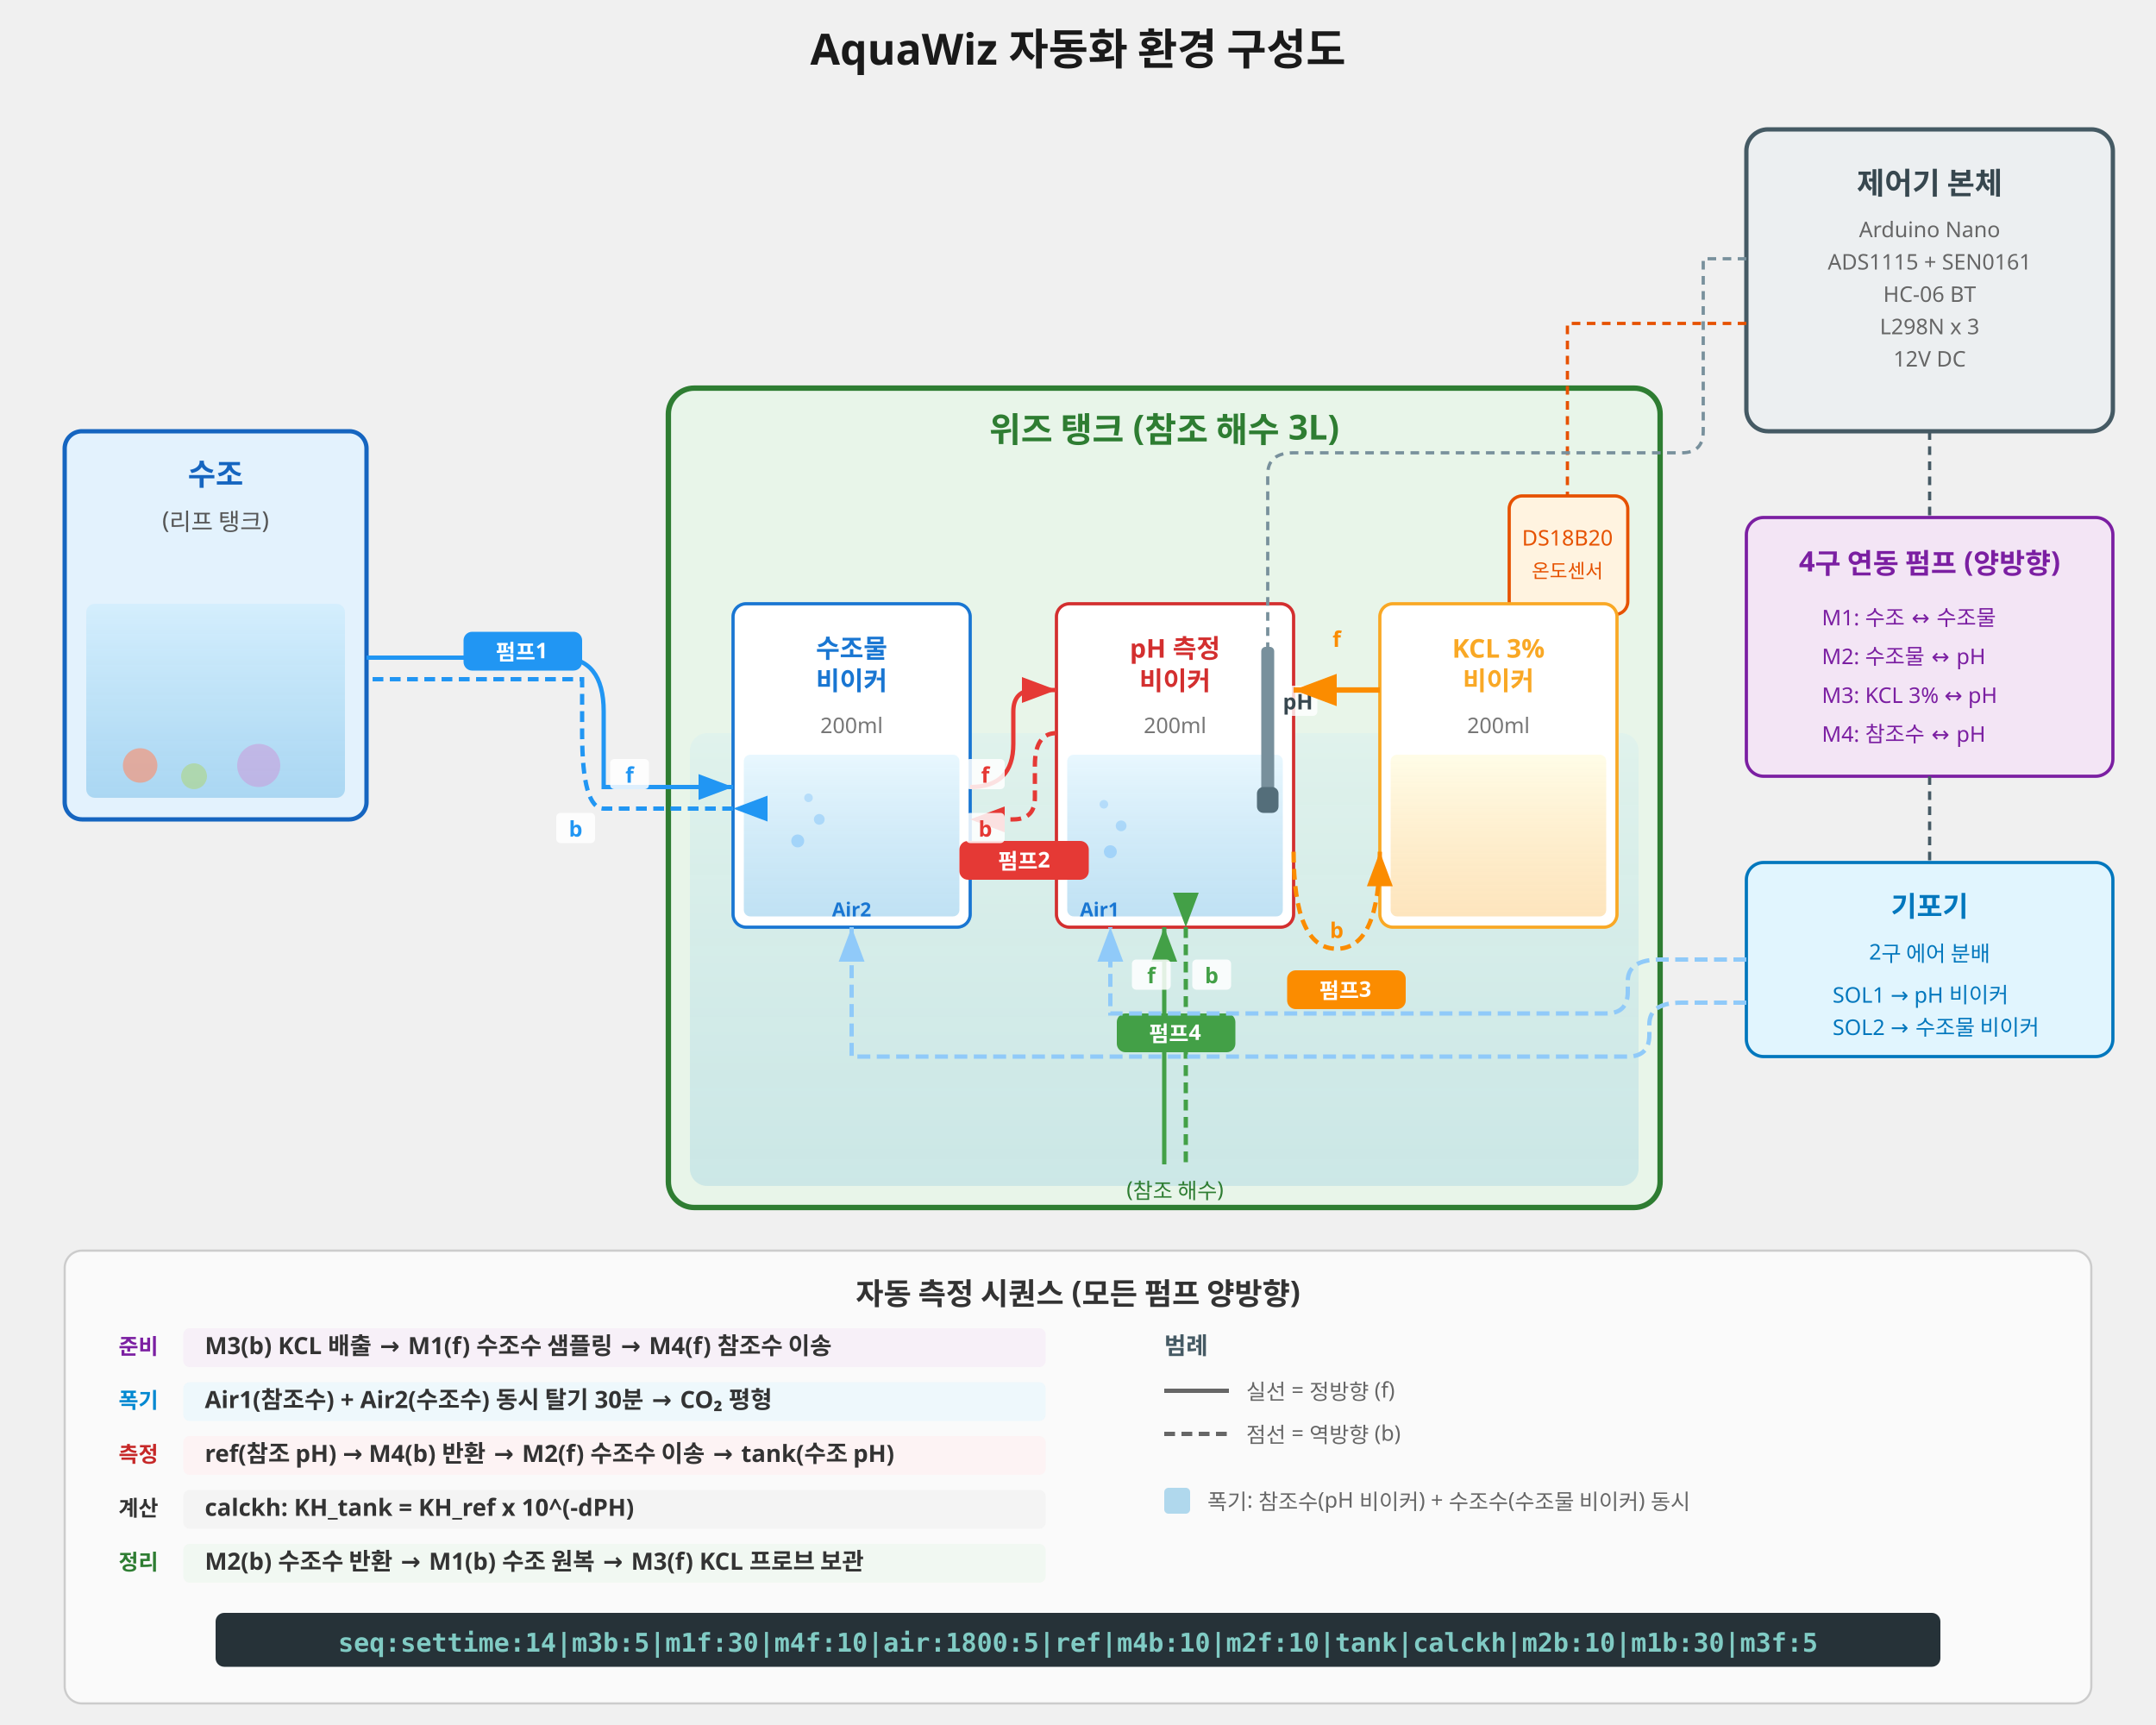
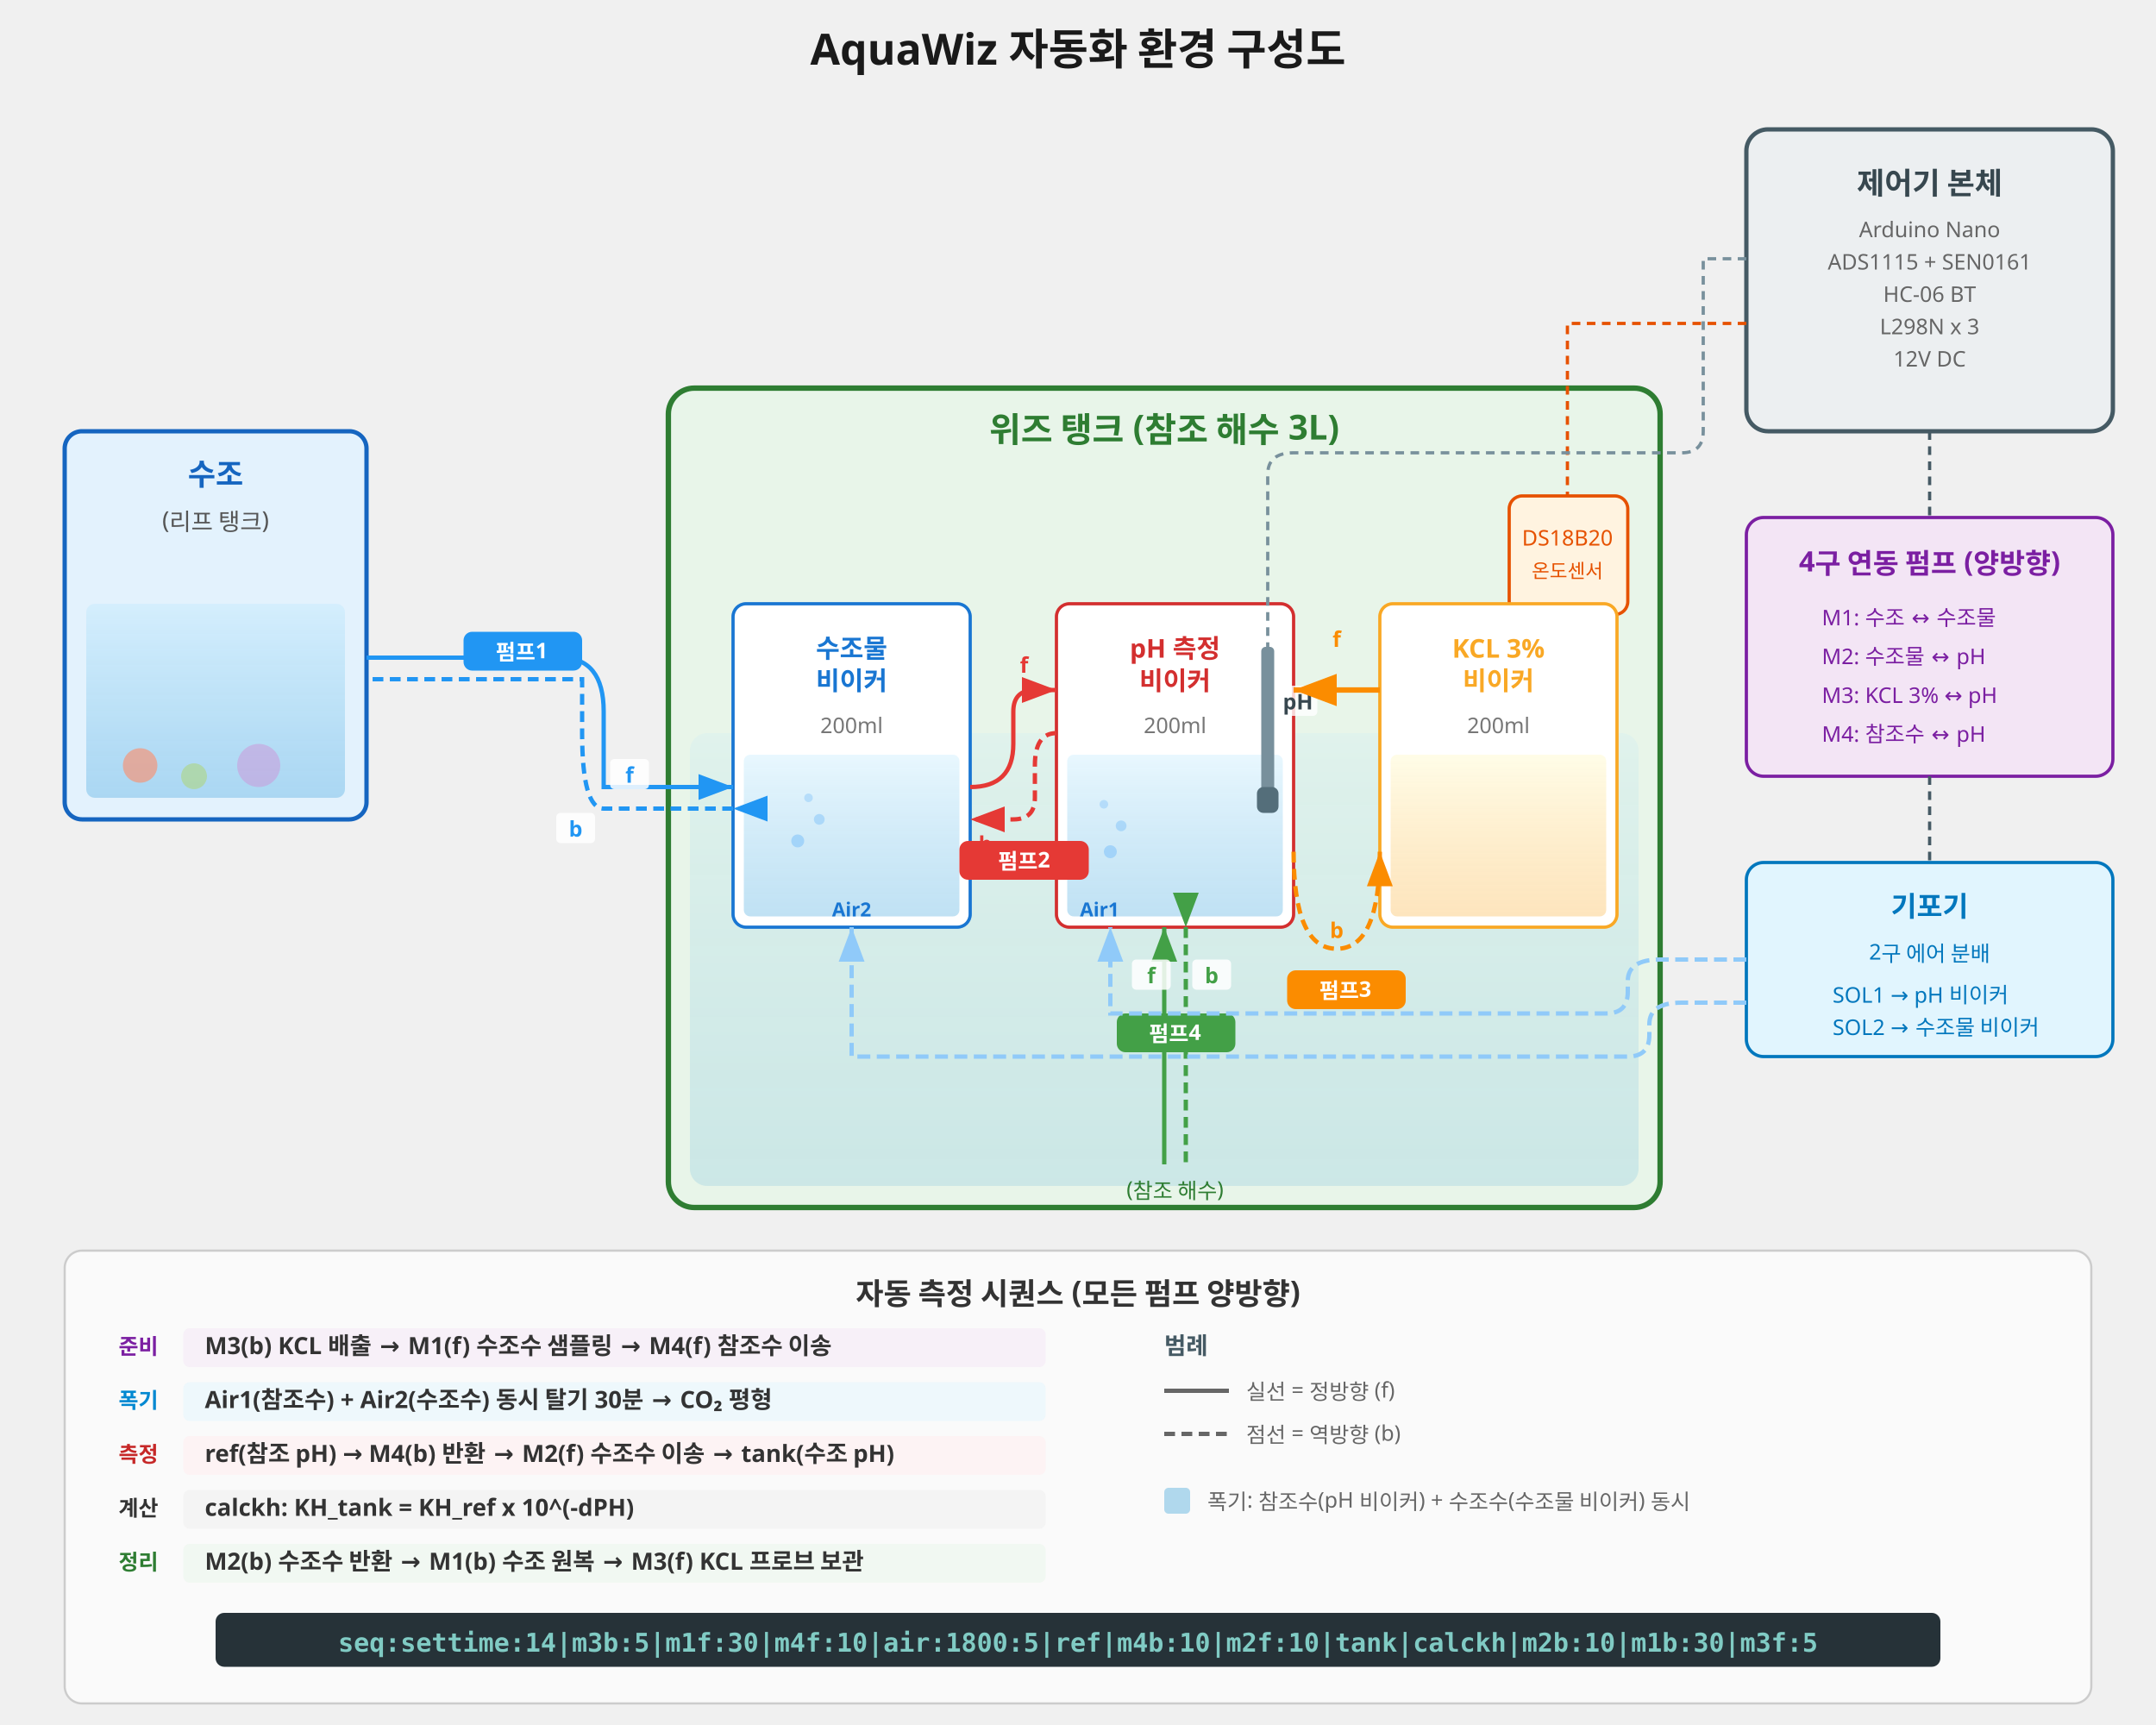
<svg xmlns="http://www.w3.org/2000/svg" viewBox="0 0 1000 800" font-family="'Malgun Gothic', 'Apple SD Gothic Neo', sans-serif" font-size="12">
  <defs>
    <marker id="arrow-blue" markerWidth="8" markerHeight="6" refX="8" refY="3" orient="auto">
      <path d="M0,0 L8,3 L0,6 Z" fill="#2196F3" />
    </marker>
    <marker id="arrow-red" markerWidth="8" markerHeight="6" refX="8" refY="3" orient="auto">
      <path d="M0,0 L8,3 L0,6 Z" fill="#e53935" />
    </marker>
    <marker id="arrow-green" markerWidth="8" markerHeight="6" refX="8" refY="3" orient="auto">
      <path d="M0,0 L8,3 L0,6 Z" fill="#43A047" />
    </marker>
    <marker id="arrow-orange" markerWidth="8" markerHeight="6" refX="8" refY="3" orient="auto">
      <path d="M0,0 L8,3 L0,6 Z" fill="#FB8C00" />
    </marker>
    <marker id="arrow-air" markerWidth="8" markerHeight="6" refX="8" refY="3" orient="auto">
      <path d="M0,0 L8,3 L0,6 Z" fill="#90CAF9" />
    </marker>
    <linearGradient id="water" x1="0" y1="0" x2="0" y2="1">
      <stop offset="0%" stop-color="#B3E5FC" stop-opacity="0.3" />
      <stop offset="100%" stop-color="#0288D1" stop-opacity="0.25" />
    </linearGradient>
    <linearGradient id="kcl" x1="0" y1="0" x2="0" y2="1">
      <stop offset="0%" stop-color="#FFF9C4" stop-opacity="0.4" />
      <stop offset="100%" stop-color="#F9A825" stop-opacity="0.3" />
    </linearGradient>
  </defs>
  <text x="500" y="30" text-anchor="middle" font-size="20" font-weight="bold" fill="#1a1a1a">AquaWiz 자동화 환경 구성도</text>
  <rect x="30" y="200" width="140" height="180" rx="8" fill="#E3F2FD" stroke="#1565C0" stroke-width="2" />
  <rect x="40" y="280" width="120" height="90" rx="4" fill="url(#water)" />
  <text x="100" y="225" text-anchor="middle" font-size="14" font-weight="bold" fill="#1565C0">수조</text>
  <text x="100" y="245" text-anchor="middle" font-size="11" fill="#555">(리프 탱크)</text>
  <circle cx="65" cy="355" r="8" fill="#FF8A65" opacity="0.6" />
  <circle cx="90" cy="360" r="6" fill="#AED581" opacity="0.6" />
  <circle cx="120" cy="355" r="10" fill="#CE93D8" opacity="0.5" />
  <rect x="310" y="180" width="460" height="380" rx="12" fill="#E8F5E9" stroke="#2E7D32" stroke-width="2.5" stroke-dasharray="none" />
  <text x="540" y="205" text-anchor="middle" font-size="16" font-weight="bold" fill="#2E7D32">위즈 탱크 (참조 해수 3L)</text>
  <rect x="320" y="340" width="440" height="210" rx="8" fill="url(#water)" opacity="0.5" />
  <rect x="700" y="230" width="55" height="55" rx="6" fill="#FFF3E0" stroke="#E65100" stroke-width="1.5" />
  <text x="727" y="253" text-anchor="middle" font-size="10" fill="#E65100">DS18B20</text>
  <text x="727" y="268" text-anchor="middle" font-size="9" fill="#E65100">온도센서</text>
  <line x1="727" y1="285" x2="727" y2="350" stroke="#E65100" stroke-width="2" stroke-dasharray="4,3" />
  <circle cx="727" cy="355" r="4" fill="#E65100" />
  <rect x="340" y="280" width="110" height="150" rx="6" fill="white" stroke="#1976D2" stroke-width="1.5" />
  <rect x="345" y="350" width="100" height="75" rx="3" fill="url(#water)" />
  <text x="395" y="305" text-anchor="middle" font-size="12" font-weight="bold" fill="#1976D2">수조물</text>
  <text x="395" y="320" text-anchor="middle" font-size="12" font-weight="bold" fill="#1976D2">비이커</text>
  <text x="395" y="340" text-anchor="middle" font-size="10" fill="#777">200ml</text>
  <circle cx="370" cy="390" r="3" fill="#90CAF9" opacity="0.7" />
  <circle cx="380" cy="380" r="2.5" fill="#90CAF9" opacity="0.6" />
  <circle cx="375" cy="370" r="2" fill="#90CAF9" opacity="0.5" />
  <text x="395" y="425" text-anchor="middle" font-size="9" fill="#1976D2" font-weight="bold">Air2</text>
  <rect x="490" y="280" width="110" height="150" rx="6" fill="white" stroke="#D32F2F" stroke-width="1.5" />
  <rect x="495" y="350" width="100" height="75" rx="3" fill="url(#water)" />
  <text x="545" y="305" text-anchor="middle" font-size="12" font-weight="bold" fill="#D32F2F">pH 측정</text>
  <text x="545" y="320" text-anchor="middle" font-size="12" font-weight="bold" fill="#D32F2F">비이커</text>
  <text x="545" y="340" text-anchor="middle" font-size="10" fill="#777">200ml</text>
  <rect x="585" y="300" width="6" height="70" rx="2" fill="#78909C" />
  <rect x="583" y="365" width="10" height="12" rx="3" fill="#546E7A" />
  <rect x="593" y="318" width="18" height="14" rx="2" fill="white" opacity="0.8" />
  <text x="602" y="329" text-anchor="middle" font-size="10" fill="#37474F" font-weight="bold">pH</text>
  <circle cx="515" cy="395" r="3" fill="#90CAF9" opacity="0.7" />
  <circle cx="520" cy="383" r="2.5" fill="#90CAF9" opacity="0.6" />
  <circle cx="512" cy="373" r="2" fill="#90CAF9" opacity="0.5" />
  <text x="510" y="425" text-anchor="middle" font-size="9" fill="#1976D2" font-weight="bold">Air1</text>
  <rect x="640" y="280" width="110" height="150" rx="6" fill="white" stroke="#F9A825" stroke-width="1.5" />
  <rect x="645" y="350" width="100" height="75" rx="3" fill="url(#kcl)" />
  <text x="695" y="305" text-anchor="middle" font-size="12" font-weight="bold" fill="#F9A825">KCL 3%</text>
  <text x="695" y="320" text-anchor="middle" font-size="12" font-weight="bold" fill="#F9A825">비이커</text>
  <text x="695" y="340" text-anchor="middle" font-size="10" fill="#777">200ml</text>
  <rect x="810" y="60" width="170" height="140" rx="10" fill="#ECEFF1" stroke="#455A64" stroke-width="2" />
  <text x="895" y="90" text-anchor="middle" font-size="14" font-weight="bold" fill="#37474F">제어기 본체</text>
  <text x="895" y="110" text-anchor="middle" font-size="10" fill="#666">Arduino Nano</text>
  <text x="895" y="125" text-anchor="middle" font-size="10" fill="#666">ADS1115 + SEN0161</text>
  <text x="895" y="140" text-anchor="middle" font-size="10" fill="#666">HC-06 BT</text>
  <text x="895" y="155" text-anchor="middle" font-size="10" fill="#666">L298N x 3</text>
  <text x="895" y="170" text-anchor="middle" font-size="10" fill="#666">12V DC</text>
  <rect x="810" y="240" width="170" height="120" rx="8" fill="#F3E5F5" stroke="#7B1FA2" stroke-width="1.5" />
  <text x="895" y="265" text-anchor="middle" font-size="13" font-weight="bold" fill="#7B1FA2">4구 연동 펌프 (양방향)</text>
  <text x="845" y="290" font-size="10" fill="#7B1FA2">M1: 수조 ↔ 수조물</text>
  <text x="845" y="308" font-size="10" fill="#7B1FA2">M2: 수조물 ↔ pH</text>
  <text x="845" y="326" font-size="10" fill="#7B1FA2">M3: KCL 3% ↔ pH</text>
  <text x="845" y="344" font-size="10" fill="#7B1FA2">M4: 참조수 ↔ pH</text>
  <rect x="810" y="400" width="170" height="90" rx="8" fill="#E1F5FE" stroke="#0277BD" stroke-width="1.5" />
  <text x="895" y="425" text-anchor="middle" font-size="13" font-weight="bold" fill="#0277BD">기포기</text>
  <text x="895" y="445" text-anchor="middle" font-size="10" fill="#0277BD">2구 에어 분배</text>
  <text x="850" y="465" font-size="10" fill="#0277BD">SOL1 → pH 비이커</text>
  <text x="850" y="480" font-size="10" fill="#0277BD">SOL2 → 수조물 비이커</text>
  <path d="M170,305 L260,305 Q280,305 280,330 L280,365 L340,365" fill="none" stroke="#2196F3" stroke-width="2" marker-end="url(#arrow-blue)" />
  <path d="M340,375 L280,375 Q270,375 270,340 L270,315 L170,315" fill="none" stroke="#2196F3" stroke-width="2" stroke-dasharray="5,3" marker-start="url(#arrow-blue)" />
  <rect x="215" y="293" width="55" height="18" rx="4" fill="#2196F3" />
  <text x="242" y="306" text-anchor="middle" font-size="10" fill="white" font-weight="bold">펌프1</text>
  <rect x="283" y="352" width="18" height="14" rx="2" fill="white" opacity="0.85" />
  <text x="292" y="363" text-anchor="middle" font-size="10" fill="#2196F3" font-weight="bold">f</text>
  <rect x="258" y="377" width="18" height="14" rx="2" fill="white" opacity="0.85" />
  <text x="267" y="388" text-anchor="middle" font-size="10" fill="#2196F3" font-weight="bold">b</text>
  <path d="M450,365 Q470,365 470,345 L470,330 Q470,320 480,320 L490,320" fill="none" stroke="#e53935" stroke-width="2" marker-end="url(#arrow-red)" />
  <path d="M490,340 Q480,340 480,355 L480,370 Q480,380 470,380 L450,380" fill="none" stroke="#e53935" stroke-width="2" stroke-dasharray="5,3" marker-end="url(#arrow-red)" />
  <rect x="445" y="390" width="60" height="18" rx="4" fill="#e53935" />
  <text x="475" y="403" text-anchor="middle" font-size="10" fill="white" font-weight="bold">펌프2</text>
-   <rect x="448" y="352" width="18" height="14" rx="2" fill="white" opacity="0.85" />
-   <text x="457" y="363" text-anchor="middle" font-size="10" fill="#e53935" font-weight="bold">f</text>
-   <rect x="448" y="377" width="18" height="14" rx="2" fill="white" opacity="0.85" />
-   <text x="457" y="388" text-anchor="middle" font-size="10" fill="#e53935" font-weight="bold">b</text>
+   <text x="475" y="312" text-anchor="middle" font-size="10" fill="#e53935" font-weight="bold">f</text>
+   <text x="457" y="395" text-anchor="middle" font-size="10" fill="#e53935" font-weight="bold">b</text>
  <path d="M640,320 L600,320" fill="none" stroke="#FB8C00" stroke-width="2.5" marker-end="url(#arrow-orange)" />
  <path d="M600,395 Q600,440 620,440 L620,440 Q640,440 640,395" fill="none" stroke="#FB8C00" stroke-width="2" stroke-dasharray="5,3" marker-end="url(#arrow-orange)" />
  <rect x="597" y="450" width="55" height="18" rx="4" fill="#FB8C00" />
  <text x="624" y="463" text-anchor="middle" font-size="10" fill="white" font-weight="bold">펌프3</text>
  <text x="620" y="300" text-anchor="middle" font-size="10" fill="#FB8C00" font-weight="bold">f</text>
  <text x="620" y="435" text-anchor="middle" font-size="10" fill="#FB8C00" font-weight="bold">b</text>
  <path d="M540,540 L540,430" fill="none" stroke="#43A047" stroke-width="2" marker-end="url(#arrow-green)" />
  <path d="M550,430 L550,540" fill="none" stroke="#43A047" stroke-width="2" stroke-dasharray="5,3" marker-start="url(#arrow-green)" />
  <rect x="518" y="470" width="55" height="18" rx="4" fill="#43A047" />
  <text x="545" y="483" text-anchor="middle" font-size="10" fill="white" font-weight="bold">펌프4</text>
  <text x="545" y="555" text-anchor="middle" font-size="10" fill="#2E7D32">(참조 해수)</text>
  <rect x="525" y="445" width="18" height="14" rx="2" fill="white" opacity="0.85" />
  <text x="534" y="456" text-anchor="middle" font-size="10" fill="#43A047" font-weight="bold">f</text>
  <rect x="553" y="445" width="18" height="14" rx="2" fill="white" opacity="0.85" />
  <text x="562" y="456" text-anchor="middle" font-size="10" fill="#43A047" font-weight="bold">b</text>
  <path d="M810,445 L770,445 Q755,445 755,455 L755,460 Q755,470 745,470 L515,470 L515,430" fill="none" stroke="#90CAF9" stroke-width="2" stroke-dasharray="6,3" marker-end="url(#arrow-air)" />
  <path d="M810,465 L780,465 Q765,465 765,475 L765,480 Q765,490 755,490 L395,490 L395,430" fill="none" stroke="#90CAF9" stroke-width="2" stroke-dasharray="6,3" marker-end="url(#arrow-air)" />
  <line x1="895" y1="200" x2="895" y2="240" stroke="#455A64" stroke-width="1.5" stroke-dasharray="4,3" />
  <line x1="895" y1="360" x2="895" y2="400" stroke="#455A64" stroke-width="1.5" stroke-dasharray="4,3" />
  <path d="M810,150 L727,150 L727,230" fill="none" stroke="#E65100" stroke-width="1.5" stroke-dasharray="4,3" />
  <path d="M810,120 L790,120 L790,200 Q790,210 780,210 L600,210 Q588,210 588,220 L588,300" fill="none" stroke="#78909C" stroke-width="1.5" stroke-dasharray="4,3" />
  <rect x="30" y="580" width="940" height="210" rx="8" fill="#FAFAFA" stroke="#CCC" stroke-width="1" />
  <text x="500" y="605" text-anchor="middle" font-size="14" font-weight="bold" fill="#333">자동 측정 시퀀스 (모든 펌프 양방향)</text>
  <text x="55" y="628" font-size="10" font-weight="bold" fill="#7B1FA2">준비</text>
  <rect x="85" y="616" width="400" height="18" rx="3" fill="#F3E5F5" opacity="0.5" />
  <text x="95" y="628" font-size="11" fill="#333" font-weight="bold">M3(b) KCL 배출 → M1(f) 수조수 샘플링 → M4(f) 참조수 이송</text>
  <text x="55" y="653" font-size="10" font-weight="bold" fill="#0288D1">폭기</text>
  <rect x="85" y="641" width="400" height="18" rx="3" fill="#E1F5FE" opacity="0.5" />
  <text x="95" y="653" font-size="11" fill="#333" font-weight="bold">Air1(참조수) + Air2(수조수) 동시 탈기 30분 → CO₂ 평형</text>
  <text x="55" y="678" font-size="10" font-weight="bold" fill="#C62828">측정</text>
  <rect x="85" y="666" width="400" height="18" rx="3" fill="#FFEBEE" opacity="0.5" />
  <text x="95" y="678" font-size="11" fill="#333" font-weight="bold">ref(참조 pH) → M4(b) 반환 → M2(f) 수조수 이송 → tank(수조 pH)</text>
  <text x="55" y="703" font-size="10" font-weight="bold" fill="#333">계산</text>
  <rect x="85" y="691" width="400" height="18" rx="3" fill="#EEEEEE" opacity="0.5" />
  <text x="95" y="703" font-size="11" fill="#333" font-weight="bold">calckh: KH_tank = KH_ref x 10^(-dPH)</text>
  <text x="55" y="728" font-size="10" font-weight="bold" fill="#2E7D32">정리</text>
  <rect x="85" y="716" width="400" height="18" rx="3" fill="#E8F5E9" opacity="0.5" />
  <text x="95" y="728" font-size="11" fill="#333" font-weight="bold">M2(b) 수조수 반환 → M1(b) 수조 원복 → M3(f) KCL 프로브 보관</text>
  <text x="540" y="628" font-size="11" font-weight="bold" fill="#455A64">범례</text>
  <line x1="540" y1="645" x2="570" y2="645" stroke="#666" stroke-width="2" />
  <text x="578" y="649" font-size="10" fill="#666">실선 = 정방향 (f)</text>
  <line x1="540" y1="665" x2="570" y2="665" stroke="#666" stroke-width="2" stroke-dasharray="5,3" />
  <text x="578" y="669" font-size="10" fill="#666">점선 = 역방향 (b)</text>
  <rect x="540" y="690" width="12" height="12" rx="2" fill="#0288D1" opacity="0.3" />
  <text x="560" y="700" font-size="10" fill="#666">폭기: 참조수(pH 비이커) + 수조수(수조물 비이커) 동시</text>
  <rect x="100" y="748" width="800" height="25" rx="4" fill="#263238" />
  <text x="500" y="766" text-anchor="middle" font-size="12" fill="#80CBC4" font-weight="bold" font-family="monospace, 'Malgun Gothic'">seq:settime:14|m3b:5|m1f:30|m4f:10|air:1800:5|ref|m4b:10|m2f:10|tank|calckh|m2b:10|m1b:30|m3f:5</text>
</svg>
